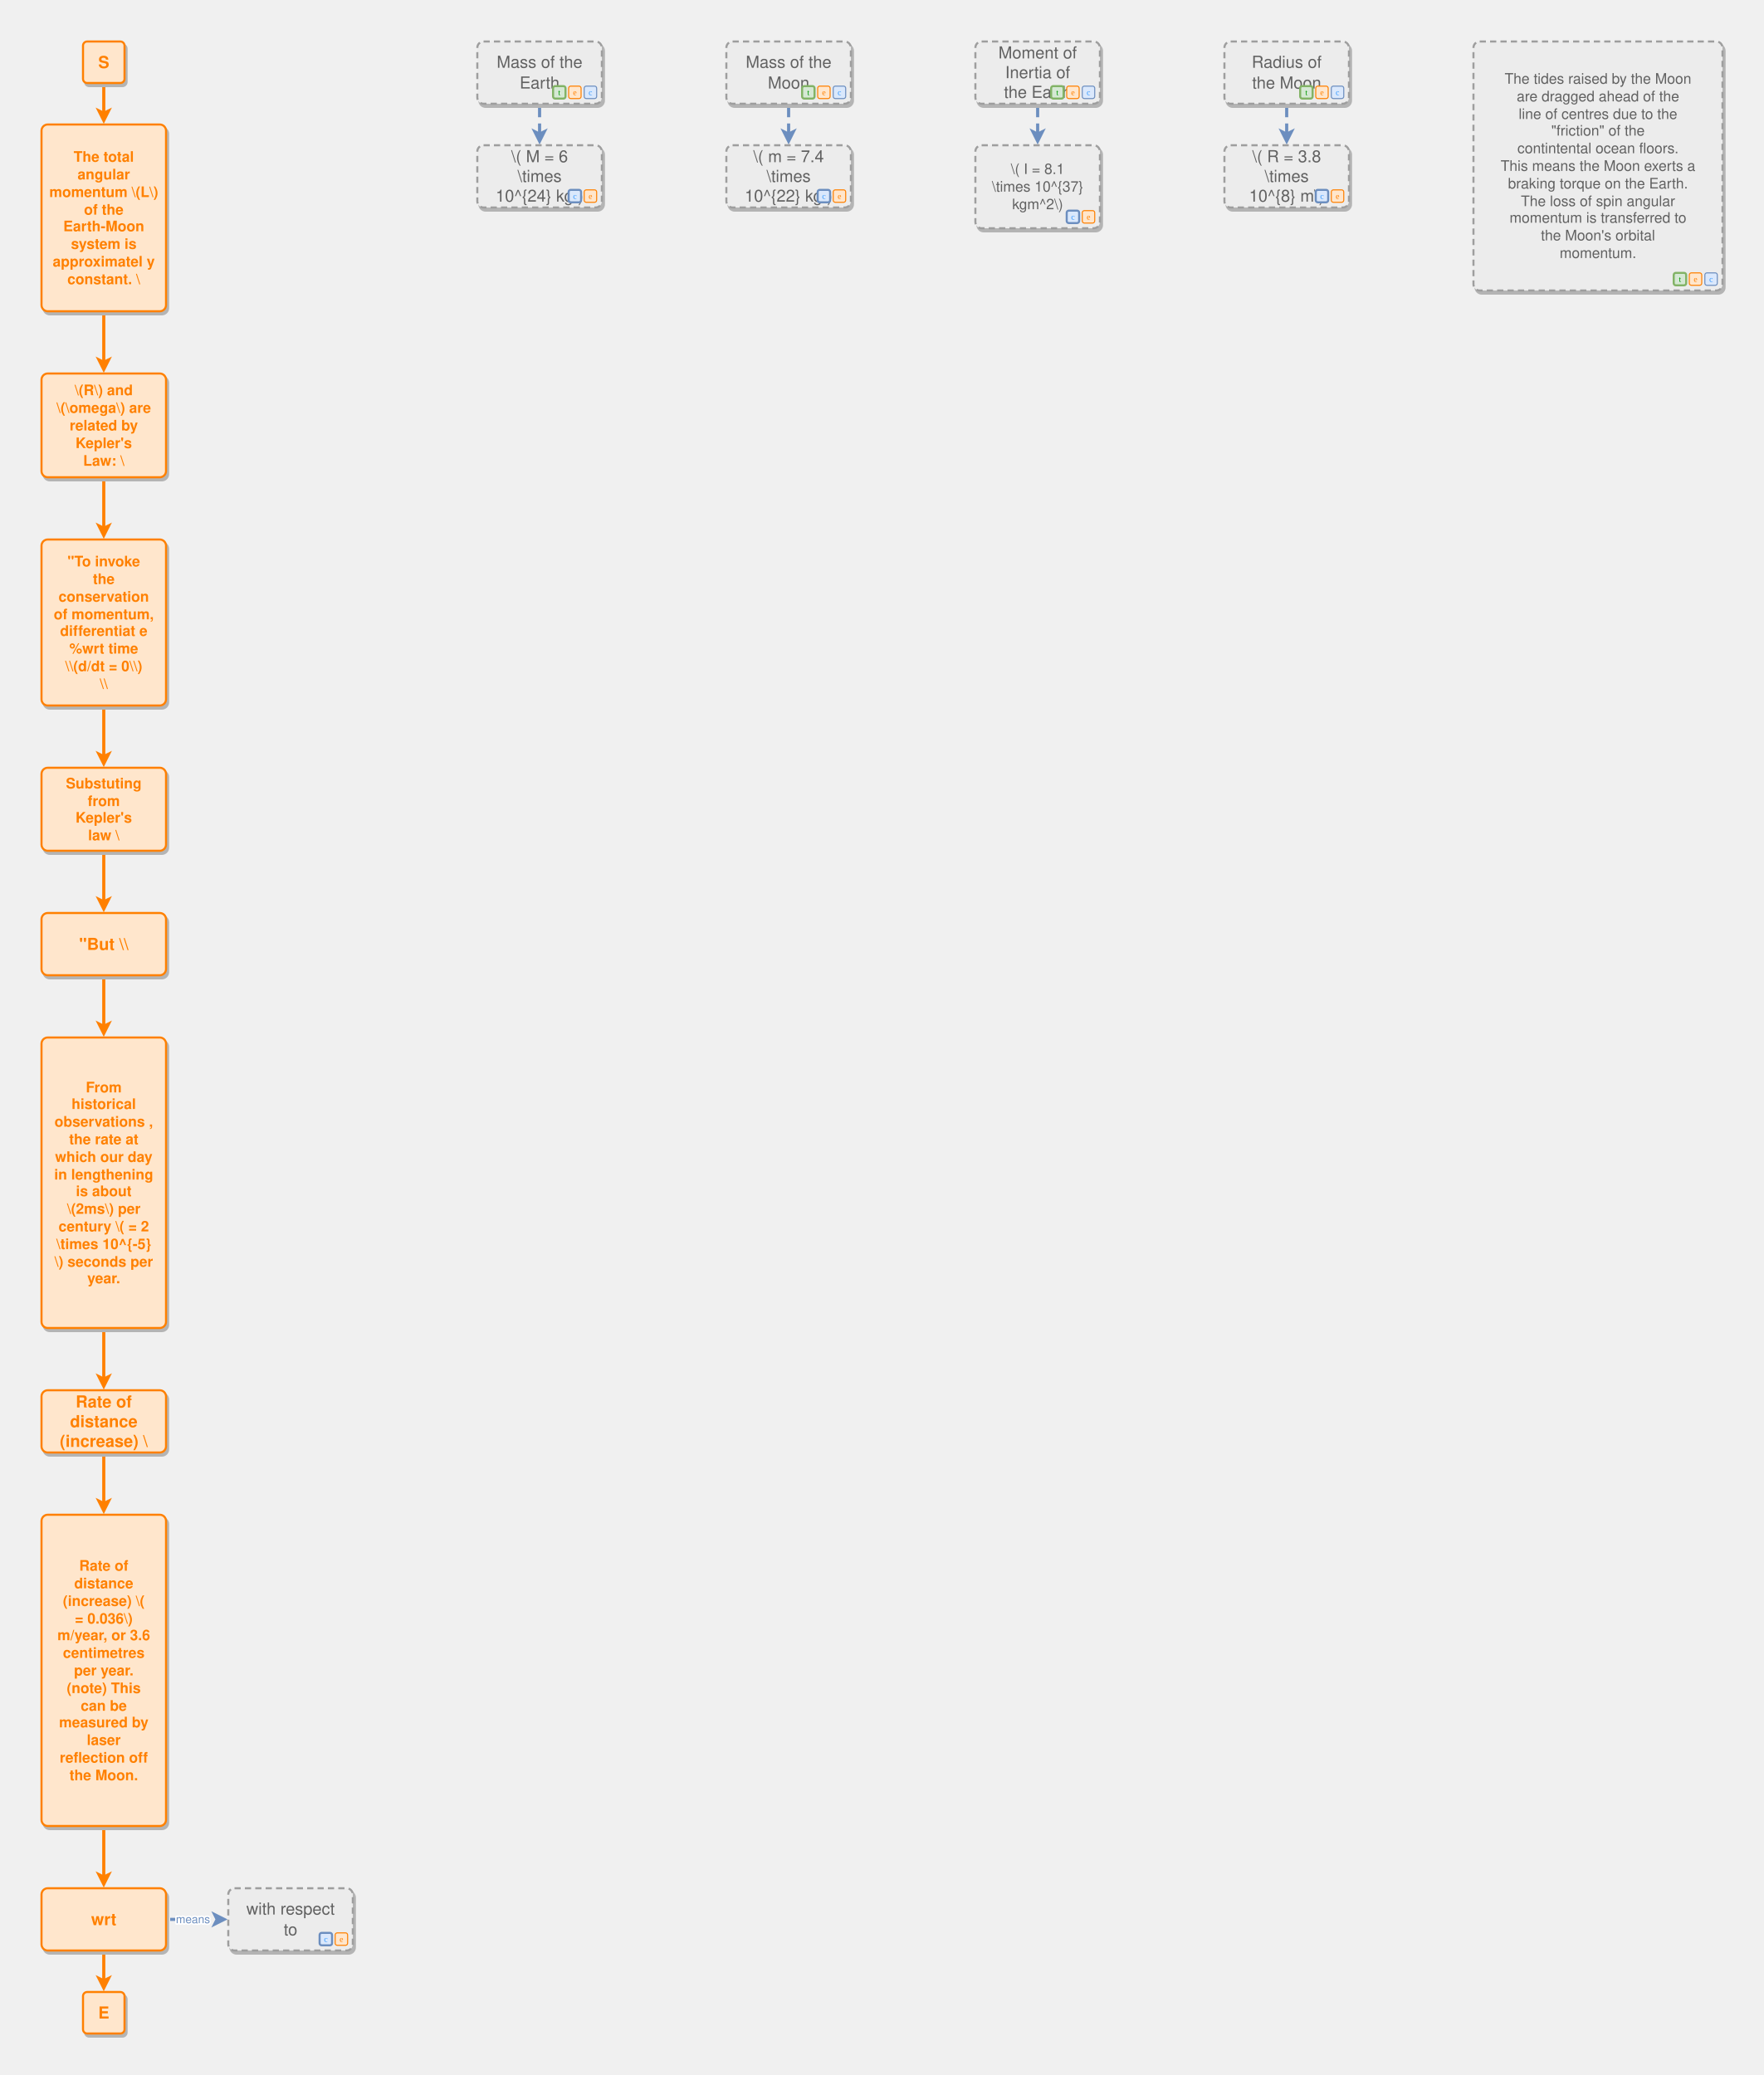
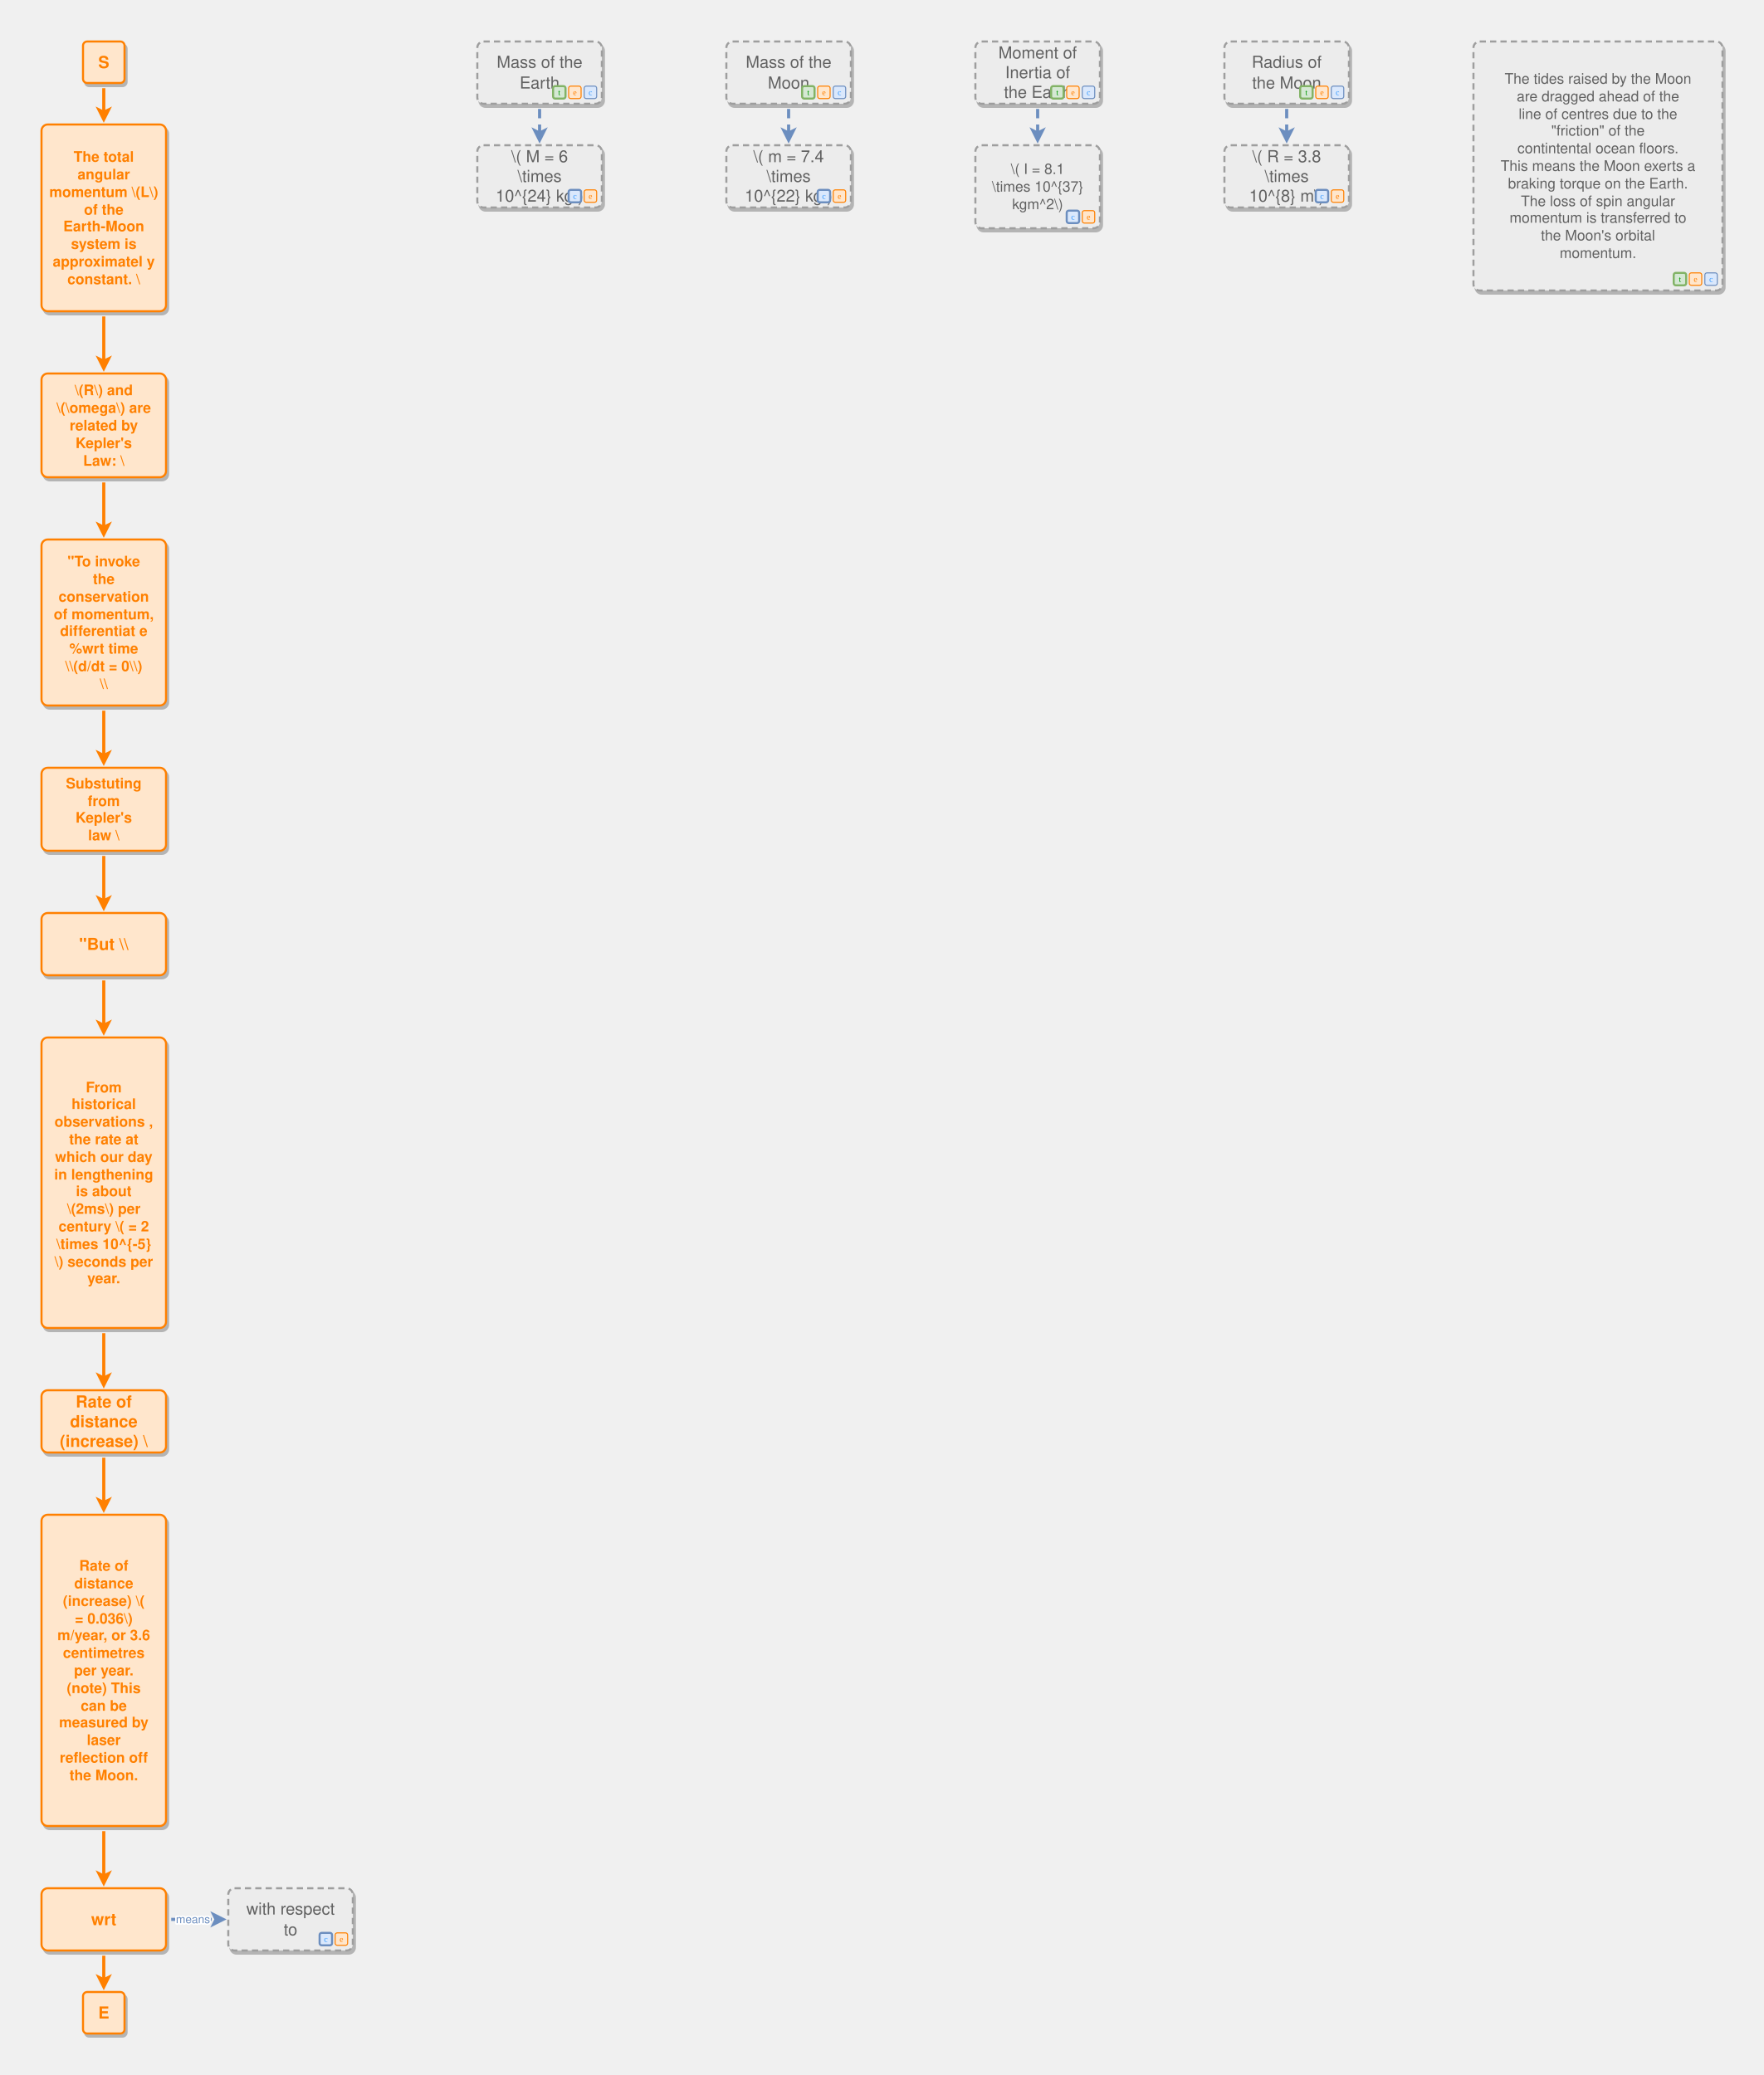
<svg xmlns="http://www.w3.org/2000/svg" width="1700" height="2000" viewBox="0 0 1700 2000">
  <defs>
  </defs>
  <g id="container-shells">
  </g>
  <g id="node-shadows">
    <rect x="40" y="880" width="120" height="60" rx="6" ry="6" fill="#000000" stroke="#000000" stroke-width="2" opacity="0.25" transform="translate(2,3)" />
    <rect x="1420" y="40" width="240" height="240" rx="6" ry="6" fill="#000000" stroke="#000000" stroke-width="2" opacity="0.25" transform="translate(2,3)" />
    <rect x="40" y="120" width="120" height="180" rx="6" ry="6" fill="#000000" stroke="#000000" stroke-width="2" opacity="0.25" transform="translate(2,3)" />
    <rect x="40" y="520" width="120" height="160" rx="6" ry="6" fill="#000000" stroke="#000000" stroke-width="2" opacity="0.25" transform="translate(2,3)" />
    <rect x="940" y="140" width="120" height="80" rx="6" ry="6" fill="#000000" stroke="#000000" stroke-width="2" opacity="0.25" transform="translate(2,3)" />
    <rect x="460" y="140" width="120" height="60" rx="6" ry="6" fill="#000000" stroke="#000000" stroke-width="2" opacity="0.25" transform="translate(2,3)" />
    <rect x="1180" y="140" width="120" height="60" rx="6" ry="6" fill="#000000" stroke="#000000" stroke-width="2" opacity="0.25" transform="translate(2,3)" />
    <rect x="700" y="140" width="120" height="60" rx="6" ry="6" fill="#000000" stroke="#000000" stroke-width="2" opacity="0.25" transform="translate(2,3)" />
    <rect x="40" y="360" width="120" height="100" rx="6" ry="6" fill="#000000" stroke="#000000" stroke-width="2" opacity="0.25" transform="translate(2,3)" />
    <rect x="220" y="1820" width="120" height="60" rx="6" ry="6" fill="#000000" stroke="#000000" stroke-width="2" opacity="0.25" transform="translate(2,3)" />
    <rect x="40" y="1820" width="120" height="60" rx="6" ry="6" fill="#000000" stroke="#000000" stroke-width="2" opacity="0.25" transform="translate(2,3)" />
    <rect x="40" y="1000" width="120" height="280" rx="6" ry="6" fill="#000000" stroke="#000000" stroke-width="2" opacity="0.25" transform="translate(2,3)" />
    <rect x="80" y="40" width="40" height="40" rx="4" ry="4" fill="#000000" stroke="#000000" stroke-width="2" opacity="0.25" transform="translate(2,3)" />
    <rect x="80" y="1920" width="40" height="40" rx="4" ry="4" fill="#000000" stroke="#000000" stroke-width="2" opacity="0.25" transform="translate(2,3)" />
    <rect x="460" y="40" width="120" height="60" rx="6" ry="6" fill="#000000" stroke="#000000" stroke-width="2" opacity="0.25" transform="translate(2,3)" />
    <rect x="700" y="40" width="120" height="60" rx="6" ry="6" fill="#000000" stroke="#000000" stroke-width="2" opacity="0.25" transform="translate(2,3)" />
    <rect x="940" y="40" width="120" height="60" rx="6" ry="6" fill="#000000" stroke="#000000" stroke-width="2" opacity="0.25" transform="translate(2,3)" />
    <rect x="1180" y="40" width="120" height="60" rx="6" ry="6" fill="#000000" stroke="#000000" stroke-width="2" opacity="0.25" transform="translate(2,3)" />
    <rect x="40" y="1460" width="120" height="300" rx="6" ry="6" fill="#000000" stroke="#000000" stroke-width="2" opacity="0.25" transform="translate(2,3)" />
    <rect x="40" y="1340" width="120" height="60" rx="6" ry="6" fill="#000000" stroke="#000000" stroke-width="2" opacity="0.25" transform="translate(2,3)" />
    <rect x="40" y="740" width="120" height="80" rx="6" ry="6" fill="#000000" stroke="#000000" stroke-width="2" opacity="0.25" transform="translate(2,3)" />
  </g>
  <g id="edges">
    <g class="edge" data-edge-idx="0" data-edge-base="leadsto" data-edge-from="1" data-edge-to="2">
-       <line x1="100.00" y1="944.00" x2="100.00" y2="989.25" stroke="#ff8000" stroke-width="3" />
-       <path d="M 100.00 996.00 L 95.50 987.00 L 100.00 989.25 L 104.50 987.00 Z" fill="#ff8000" stroke="#ff8000" stroke-width="3" stroke-miterlimit="10" />
+       <line x1="100.00" y1="945.00" x2="100.00" y2="988.25" stroke="#ff8000" stroke-width="3" />
+       <path d="M 100.00 995.00 L 95.50 986.00 L 100.00 988.25 L 104.50 986.00 Z" fill="#ff8000" stroke="#ff8000" stroke-width="3" stroke-miterlimit="10" />
      <text x="100" y="966" text-anchor="middle" dominant-baseline="middle" font-family="Helvetica,Inter,Segoe UI,Arial" font-size="11" paint-order="stroke" stroke="#ffffff" stroke-width="3" stroke-linejoin="round" fill="#ff8000">
      </text>
    </g>
    <g class="edge" data-edge-idx="1" data-edge-base="leadsto" data-edge-from="11" data-edge-to="17">
-       <line x1="100.00" y1="304.00" x2="100.00" y2="349.25" stroke="#ff8000" stroke-width="3" />
-       <path d="M 100.00 356.00 L 95.50 347.00 L 100.00 349.25 L 104.50 347.00 Z" fill="#ff8000" stroke="#ff8000" stroke-width="3" stroke-miterlimit="10" />
+       <line x1="100.00" y1="305.00" x2="100.00" y2="348.25" stroke="#ff8000" stroke-width="3" />
+       <path d="M 100.00 355.00 L 95.50 346.00 L 100.00 348.25 L 104.50 346.00 Z" fill="#ff8000" stroke="#ff8000" stroke-width="3" stroke-miterlimit="10" />
      <text x="100" y="326" text-anchor="middle" dominant-baseline="middle" font-family="Helvetica,Inter,Segoe UI,Arial" font-size="11" paint-order="stroke" stroke="#ffffff" stroke-width="3" stroke-linejoin="round" fill="#ff8000">
      </text>
    </g>
    <g class="edge" data-edge-idx="2" data-edge-base="leadsto" data-edge-from="12" data-edge-to="9">
-       <line x1="100.00" y1="684.00" x2="100.00" y2="729.25" stroke="#ff8000" stroke-width="3" />
-       <path d="M 100.00 736.00 L 95.50 727.00 L 100.00 729.25 L 104.50 727.00 Z" fill="#ff8000" stroke="#ff8000" stroke-width="3" stroke-miterlimit="10" />
+       <line x1="100.00" y1="685.00" x2="100.00" y2="728.25" stroke="#ff8000" stroke-width="3" />
+       <path d="M 100.00 735.00 L 95.50 726.00 L 100.00 728.25 L 104.50 726.00 Z" fill="#ff8000" stroke="#ff8000" stroke-width="3" stroke-miterlimit="10" />
      <text x="100" y="706" text-anchor="middle" dominant-baseline="middle" font-family="Helvetica,Inter,Segoe UI,Arial" font-size="11" paint-order="stroke" stroke="#ffffff" stroke-width="3" stroke-linejoin="round" fill="#ff8000">
      </text>
    </g>
    <g class="edge" data-edge-idx="3" data-edge-base="leadsto" data-edge-from="17" data-edge-to="12">
-       <line x1="100.00" y1="464.00" x2="100.00" y2="509.25" stroke="#ff8000" stroke-width="3" />
-       <path d="M 100.00 516.00 L 95.50 507.00 L 100.00 509.25 L 104.50 507.00 Z" fill="#ff8000" stroke="#ff8000" stroke-width="3" stroke-miterlimit="10" />
+       <line x1="100.00" y1="465.00" x2="100.00" y2="508.25" stroke="#ff8000" stroke-width="3" />
+       <path d="M 100.00 515.00 L 95.50 506.00 L 100.00 508.25 L 104.50 506.00 Z" fill="#ff8000" stroke="#ff8000" stroke-width="3" stroke-miterlimit="10" />
      <text x="100" y="486" text-anchor="middle" dominant-baseline="middle" font-family="Helvetica,Inter,Segoe UI,Arial" font-size="11" paint-order="stroke" stroke="#ffffff" stroke-width="3" stroke-linejoin="round" fill="#ff8000">
      </text>
    </g>
    <g class="edge" data-edge-idx="4" data-edge-base="expresses" data-edge-from="19" data-edge-to="18">
-       <line x1="164.00" y1="1850.00" x2="209.25" y2="1850.00" stroke="#6c8ebf" stroke-width="3" stroke-dasharray="9 6" />
-       <path d="M 216.00 1850.00 L 207.00 1854.50 L 209.25 1850.00 L 207.00 1845.50 Z" fill="#6c8ebf" stroke="#6c8ebf" stroke-width="3" stroke-miterlimit="10" />
+       <line x1="165.00" y1="1850.00" x2="208.25" y2="1850.00" stroke="#6c8ebf" stroke-width="3" stroke-dasharray="9 6" />
+       <path d="M 215.00 1850.00 L 206.00 1854.50 L 208.25 1850.00 L 206.00 1845.50 Z" fill="#6c8ebf" stroke="#6c8ebf" stroke-width="3" stroke-miterlimit="10" />
      <text x="186" y="1850" text-anchor="middle" dominant-baseline="middle" font-family="Helvetica,Inter,Segoe UI,Arial" font-size="11" paint-order="stroke" stroke="#ffffff" stroke-width="3" stroke-linejoin="round" fill="#6c8ebf">means</text>
    </g>
    <g class="edge" data-edge-idx="5" data-edge-base="leadsto" data-edge-from="19" data-edge-to="21">
-       <line x1="100.00" y1="1884.00" x2="100.00" y2="1909.25" stroke="#ff8000" stroke-width="3" />
-       <path d="M 100.00 1916.00 L 95.50 1907.00 L 100.00 1909.25 L 104.50 1907.00 Z" fill="#ff8000" stroke="#ff8000" stroke-width="3" stroke-miterlimit="10" />
+       <line x1="100.00" y1="1885.00" x2="100.00" y2="1908.25" stroke="#ff8000" stroke-width="3" />
+       <path d="M 100.00 1915.00 L 95.50 1906.00 L 100.00 1908.25 L 104.50 1906.00 Z" fill="#ff8000" stroke="#ff8000" stroke-width="3" stroke-miterlimit="10" />
    </g>
    <g class="edge" data-edge-idx="6" data-edge-base="leadsto" data-edge-from="2" data-edge-to="8">
-       <line x1="100.00" y1="1284.00" x2="100.00" y2="1329.25" stroke="#ff8000" stroke-width="3" />
-       <path d="M 100.00 1336.00 L 95.50 1327.00 L 100.00 1329.25 L 104.50 1327.00 Z" fill="#ff8000" stroke="#ff8000" stroke-width="3" stroke-miterlimit="10" />
+       <line x1="100.00" y1="1285.00" x2="100.00" y2="1328.25" stroke="#ff8000" stroke-width="3" />
+       <path d="M 100.00 1335.00 L 95.50 1326.00 L 100.00 1328.25 L 104.50 1326.00 Z" fill="#ff8000" stroke="#ff8000" stroke-width="3" stroke-miterlimit="10" />
      <text x="100" y="1306" text-anchor="middle" dominant-baseline="middle" font-family="Helvetica,Inter,Segoe UI,Arial" font-size="11" paint-order="stroke" stroke="#ffffff" stroke-width="3" stroke-linejoin="round" fill="#ff8000">
      </text>
    </g>
    <g class="edge" data-edge-idx="7" data-edge-base="leadsto" data-edge-from="20" data-edge-to="11">
-       <line x1="100.00" y1="84.00" x2="100.00" y2="109.25" stroke="#ff8000" stroke-width="3" />
-       <path d="M 100.00 116.00 L 95.50 107.00 L 100.00 109.25 L 104.50 107.00 Z" fill="#ff8000" stroke="#ff8000" stroke-width="3" stroke-miterlimit="10" />
+       <line x1="100.00" y1="85.00" x2="100.00" y2="108.25" stroke="#ff8000" stroke-width="3" />
+       <path d="M 100.00 115.00 L 95.50 106.00 L 100.00 108.25 L 104.50 106.00 Z" fill="#ff8000" stroke="#ff8000" stroke-width="3" stroke-miterlimit="10" />
    </g>
    <g class="edge" data-edge-idx="8" data-edge-base="expresses" data-edge-from="3" data-edge-to="14">
-       <line x1="520.00" y1="104.00" x2="520.00" y2="129.25" stroke="#6c8ebf" stroke-width="3" stroke-dasharray="9 6" />
-       <path d="M 520.00 136.00 L 515.50 127.00 L 520.00 129.25 L 524.50 127.00 Z" fill="#6c8ebf" stroke="#6c8ebf" stroke-width="3" stroke-miterlimit="10" />
+       <line x1="520.00" y1="105.00" x2="520.00" y2="128.25" stroke="#6c8ebf" stroke-width="3" stroke-dasharray="9 6" />
+       <path d="M 520.00 135.00 L 515.50 126.00 L 520.00 128.25 L 524.50 126.00 Z" fill="#6c8ebf" stroke="#6c8ebf" stroke-width="3" stroke-miterlimit="10" />
      <text x="520" y="116" text-anchor="middle" dominant-baseline="middle" font-family="Helvetica,Inter,Segoe UI,Arial" font-size="11" paint-order="stroke" stroke="#ffffff" stroke-width="3" stroke-linejoin="round" fill="#6c8ebf">
      </text>
    </g>
    <g class="edge" data-edge-idx="9" data-edge-base="expresses" data-edge-from="4" data-edge-to="16">
-       <line x1="760.00" y1="104.00" x2="760.00" y2="129.25" stroke="#6c8ebf" stroke-width="3" stroke-dasharray="9 6" />
-       <path d="M 760.00 136.00 L 755.50 127.00 L 760.00 129.25 L 764.50 127.00 Z" fill="#6c8ebf" stroke="#6c8ebf" stroke-width="3" stroke-miterlimit="10" />
+       <line x1="760.00" y1="105.00" x2="760.00" y2="128.25" stroke="#6c8ebf" stroke-width="3" stroke-dasharray="9 6" />
+       <path d="M 760.00 135.00 L 755.50 126.00 L 760.00 128.25 L 764.50 126.00 Z" fill="#6c8ebf" stroke="#6c8ebf" stroke-width="3" stroke-miterlimit="10" />
      <text x="760" y="116" text-anchor="middle" dominant-baseline="middle" font-family="Helvetica,Inter,Segoe UI,Arial" font-size="11" paint-order="stroke" stroke="#ffffff" stroke-width="3" stroke-linejoin="round" fill="#6c8ebf">
      </text>
    </g>
    <g class="edge" data-edge-idx="10" data-edge-base="expresses" data-edge-from="5" data-edge-to="13">
-       <line x1="1000.00" y1="104.00" x2="1000.00" y2="129.25" stroke="#6c8ebf" stroke-width="3" stroke-dasharray="9 6" />
-       <path d="M 1000.00 136.00 L 995.50 127.00 L 1000.00 129.25 L 1004.50 127.00 Z" fill="#6c8ebf" stroke="#6c8ebf" stroke-width="3" stroke-miterlimit="10" />
+       <line x1="1000.00" y1="105.00" x2="1000.00" y2="128.25" stroke="#6c8ebf" stroke-width="3" stroke-dasharray="9 6" />
+       <path d="M 1000.00 135.00 L 995.50 126.00 L 1000.00 128.25 L 1004.50 126.00 Z" fill="#6c8ebf" stroke="#6c8ebf" stroke-width="3" stroke-miterlimit="10" />
      <text x="1000" y="116" text-anchor="middle" dominant-baseline="middle" font-family="Helvetica,Inter,Segoe UI,Arial" font-size="11" paint-order="stroke" stroke="#ffffff" stroke-width="3" stroke-linejoin="round" fill="#6c8ebf">
      </text>
    </g>
    <g class="edge" data-edge-idx="11" data-edge-base="expresses" data-edge-from="6" data-edge-to="15">
-       <line x1="1240.00" y1="104.00" x2="1240.00" y2="129.25" stroke="#6c8ebf" stroke-width="3" stroke-dasharray="9 6" />
-       <path d="M 1240.00 136.00 L 1235.50 127.00 L 1240.00 129.25 L 1244.50 127.00 Z" fill="#6c8ebf" stroke="#6c8ebf" stroke-width="3" stroke-miterlimit="10" />
+       <line x1="1240.00" y1="105.00" x2="1240.00" y2="128.25" stroke="#6c8ebf" stroke-width="3" stroke-dasharray="9 6" />
+       <path d="M 1240.00 135.00 L 1235.50 126.00 L 1240.00 128.25 L 1244.50 126.00 Z" fill="#6c8ebf" stroke="#6c8ebf" stroke-width="3" stroke-miterlimit="10" />
      <text x="1240" y="116" text-anchor="middle" dominant-baseline="middle" font-family="Helvetica,Inter,Segoe UI,Arial" font-size="11" paint-order="stroke" stroke="#ffffff" stroke-width="3" stroke-linejoin="round" fill="#6c8ebf">
      </text>
    </g>
    <g class="edge" data-edge-idx="12" data-edge-base="leadsto" data-edge-from="7" data-edge-to="19">
-       <line x1="100.00" y1="1764.00" x2="100.00" y2="1809.25" stroke="#ff8000" stroke-width="3" />
-       <path d="M 100.00 1816.00 L 95.50 1807.00 L 100.00 1809.25 L 104.50 1807.00 Z" fill="#ff8000" stroke="#ff8000" stroke-width="3" stroke-miterlimit="10" />
+       <line x1="100.00" y1="1765.00" x2="100.00" y2="1808.25" stroke="#ff8000" stroke-width="3" />
+       <path d="M 100.00 1815.00 L 95.50 1806.00 L 100.00 1808.25 L 104.50 1806.00 Z" fill="#ff8000" stroke="#ff8000" stroke-width="3" stroke-miterlimit="10" />
      <text x="100" y="1786" text-anchor="middle" dominant-baseline="middle" font-family="Helvetica,Inter,Segoe UI,Arial" font-size="11" paint-order="stroke" stroke="#ffffff" stroke-width="3" stroke-linejoin="round" fill="#ff8000">
      </text>
    </g>
    <g class="edge" data-edge-idx="13" data-edge-base="leadsto" data-edge-from="8" data-edge-to="7">
-       <line x1="100.00" y1="1404.00" x2="100.00" y2="1449.25" stroke="#ff8000" stroke-width="3" />
-       <path d="M 100.00 1456.00 L 95.50 1447.00 L 100.00 1449.25 L 104.50 1447.00 Z" fill="#ff8000" stroke="#ff8000" stroke-width="3" stroke-miterlimit="10" />
+       <line x1="100.00" y1="1405.00" x2="100.00" y2="1448.25" stroke="#ff8000" stroke-width="3" />
+       <path d="M 100.00 1455.00 L 95.50 1446.00 L 100.00 1448.25 L 104.50 1446.00 Z" fill="#ff8000" stroke="#ff8000" stroke-width="3" stroke-miterlimit="10" />
      <text x="100" y="1426" text-anchor="middle" dominant-baseline="middle" font-family="Helvetica,Inter,Segoe UI,Arial" font-size="11" paint-order="stroke" stroke="#ffffff" stroke-width="3" stroke-linejoin="round" fill="#ff8000">
      </text>
    </g>
    <g class="edge" data-edge-idx="14" data-edge-base="leadsto" data-edge-from="9" data-edge-to="1">
-       <line x1="100.00" y1="824.00" x2="100.00" y2="869.25" stroke="#ff8000" stroke-width="3" />
-       <path d="M 100.00 876.00 L 95.50 867.00 L 100.00 869.25 L 104.50 867.00 Z" fill="#ff8000" stroke="#ff8000" stroke-width="3" stroke-miterlimit="10" />
+       <line x1="100.00" y1="825.00" x2="100.00" y2="868.25" stroke="#ff8000" stroke-width="3" />
+       <path d="M 100.00 875.00 L 95.50 866.00 L 100.00 868.25 L 104.50 866.00 Z" fill="#ff8000" stroke="#ff8000" stroke-width="3" stroke-miterlimit="10" />
      <text x="100" y="846" text-anchor="middle" dominant-baseline="middle" font-family="Helvetica,Inter,Segoe UI,Arial" font-size="11" paint-order="stroke" stroke="#ffffff" stroke-width="3" stroke-linejoin="round" fill="#ff8000">
      </text>
    </g>
  </g>
  <g id="nodes">
    <rect x="40" y="880" width="120" height="60" rx="6" ry="6" fill="#ffe6cc" stroke="#ff8000" stroke-width="2" />
    <text x="100" y="910" text-anchor="middle" dominant-baseline="middle" font-family="Helvetica,Inter,Segoe UI,Arial" font-size="16" font-weight="bold" fill="#ff8000">"But \\</text>
    <rect x="1420" y="40" width="240" height="240" rx="6" ry="6" fill="#ececec" stroke="#9e9e9e" stroke-width="2" stroke-dasharray="6 4" />
    <text x="1540" y="76" text-anchor="middle" dominant-baseline="middle" font-family="Helvetica,Inter,Segoe UI,Arial" font-size="14" font-weight="normal" fill="#616161">The tides raised by the Moon</text>
    <text x="1540" y="93" text-anchor="middle" dominant-baseline="middle" font-family="Helvetica,Inter,Segoe UI,Arial" font-size="14" font-weight="normal" fill="#616161">are dragged ahead of the</text>
    <text x="1540" y="110" text-anchor="middle" dominant-baseline="middle" font-family="Helvetica,Inter,Segoe UI,Arial" font-size="14" font-weight="normal" fill="#616161">line of centres due to the</text>
    <text x="1540" y="126" text-anchor="middle" dominant-baseline="middle" font-family="Helvetica,Inter,Segoe UI,Arial" font-size="14" font-weight="normal" fill="#616161">"friction" of the</text>
    <text x="1540" y="143" text-anchor="middle" dominant-baseline="middle" font-family="Helvetica,Inter,Segoe UI,Arial" font-size="14" font-weight="normal" fill="#616161">contintental ocean floors.</text>
    <text x="1540" y="160" text-anchor="middle" dominant-baseline="middle" font-family="Helvetica,Inter,Segoe UI,Arial" font-size="14" font-weight="normal" fill="#616161">This means the Moon exerts a</text>
    <text x="1540" y="177" text-anchor="middle" dominant-baseline="middle" font-family="Helvetica,Inter,Segoe UI,Arial" font-size="14" font-weight="normal" fill="#616161">braking torque on the Earth.</text>
    <text x="1540" y="194" text-anchor="middle" dominant-baseline="middle" font-family="Helvetica,Inter,Segoe UI,Arial" font-size="14" font-weight="normal" fill="#616161">The loss of spin angular</text>
    <text x="1540" y="210" text-anchor="middle" dominant-baseline="middle" font-family="Helvetica,Inter,Segoe UI,Arial" font-size="14" font-weight="normal" fill="#616161">momentum is transferred to</text>
    <text x="1540" y="227" text-anchor="middle" dominant-baseline="middle" font-family="Helvetica,Inter,Segoe UI,Arial" font-size="14" font-weight="normal" fill="#616161">the Moon's orbital</text>
    <text x="1540" y="244" text-anchor="middle" dominant-baseline="middle" font-family="Helvetica,Inter,Segoe UI,Arial" font-size="14" font-weight="normal" fill="#616161">momentum.</text>
    <rect x="1613" y="263" width="12" height="12" rx="2" ry="2" fill="#d5e8d4" stroke="#82b366" stroke-width="2" />
    <text x="1619.0" y="269.0" text-anchor="middle" dominant-baseline="central" font-size="8" fill="#009900">t</text>
    <rect x="1628" y="263" width="12" height="12" rx="2" ry="2" fill="#ffe6cc" stroke="#ff8000" stroke-width="1" />
    <text x="1634.0" y="269.0" text-anchor="middle" dominant-baseline="central" font-size="8" fill="#ff8000">e</text>
    <rect x="1643" y="263" width="12" height="12" rx="2" ry="2" fill="#dae8fc" stroke="#6c8ebf" stroke-width="1" />
    <text x="1649.0" y="269.0" text-anchor="middle" dominant-baseline="central" font-size="8" fill="#3399ff">c</text>
    <rect x="40" y="120" width="120" height="180" rx="6" ry="6" fill="#ffe6cc" stroke="#ff8000" stroke-width="2" />
    <text x="100" y="151" text-anchor="middle" dominant-baseline="middle" font-family="Helvetica,Inter,Segoe UI,Arial" font-size="14" font-weight="bold" fill="#ff8000">The total</text>
    <text x="100" y="168" text-anchor="middle" dominant-baseline="middle" font-family="Helvetica,Inter,Segoe UI,Arial" font-size="14" font-weight="bold" fill="#ff8000">angular</text>
    <text x="100" y="185" text-anchor="middle" dominant-baseline="middle" font-family="Helvetica,Inter,Segoe UI,Arial" font-size="14" font-weight="bold" fill="#ff8000">momentum \(L\)</text>
    <text x="100" y="202" text-anchor="middle" dominant-baseline="middle" font-family="Helvetica,Inter,Segoe UI,Arial" font-size="14" font-weight="bold" fill="#ff8000">of the</text>
    <text x="100" y="218" text-anchor="middle" dominant-baseline="middle" font-family="Helvetica,Inter,Segoe UI,Arial" font-size="14" font-weight="bold" fill="#ff8000">Earth-Moon</text>
    <text x="100" y="235" text-anchor="middle" dominant-baseline="middle" font-family="Helvetica,Inter,Segoe UI,Arial" font-size="14" font-weight="bold" fill="#ff8000">system is</text>
    <text x="100" y="252" text-anchor="middle" dominant-baseline="middle" font-family="Helvetica,Inter,Segoe UI,Arial" font-size="14" font-weight="bold" fill="#ff8000">approximatel y</text>
    <text x="100" y="269" text-anchor="middle" dominant-baseline="middle" font-family="Helvetica,Inter,Segoe UI,Arial" font-size="14" font-weight="bold" fill="#ff8000">constant. \</text>
    <rect x="40" y="520" width="120" height="160" rx="6" ry="6" fill="#ffe6cc" stroke="#ff8000" stroke-width="2" />
    <text x="100" y="541" text-anchor="middle" dominant-baseline="middle" font-family="Helvetica,Inter,Segoe UI,Arial" font-size="14" font-weight="bold" fill="#ff8000">"To invoke</text>
    <text x="100" y="558" text-anchor="middle" dominant-baseline="middle" font-family="Helvetica,Inter,Segoe UI,Arial" font-size="14" font-weight="bold" fill="#ff8000">the</text>
    <text x="100" y="575" text-anchor="middle" dominant-baseline="middle" font-family="Helvetica,Inter,Segoe UI,Arial" font-size="14" font-weight="bold" fill="#ff8000">conservation</text>
    <text x="100" y="592" text-anchor="middle" dominant-baseline="middle" font-family="Helvetica,Inter,Segoe UI,Arial" font-size="14" font-weight="bold" fill="#ff8000">of momentum,</text>
    <text x="100" y="608" text-anchor="middle" dominant-baseline="middle" font-family="Helvetica,Inter,Segoe UI,Arial" font-size="14" font-weight="bold" fill="#ff8000">differentiat e</text>
    <text x="100" y="625" text-anchor="middle" dominant-baseline="middle" font-family="Helvetica,Inter,Segoe UI,Arial" font-size="14" font-weight="bold" fill="#ff8000">%wrt time</text>
    <text x="100" y="642" text-anchor="middle" dominant-baseline="middle" font-family="Helvetica,Inter,Segoe UI,Arial" font-size="14" font-weight="bold" fill="#ff8000">\\(d/dt = 0\\)</text>
    <text x="100" y="659" text-anchor="middle" dominant-baseline="middle" font-family="Helvetica,Inter,Segoe UI,Arial" font-size="14" font-weight="bold" fill="#ff8000">\\</text>
    <rect x="940" y="140" width="120" height="80" rx="6" ry="6" fill="#ececec" stroke="#9e9e9e" stroke-width="2" stroke-dasharray="6 4" />
    <text x="1000" y="163" text-anchor="middle" dominant-baseline="middle" font-family="Helvetica,Inter,Segoe UI,Arial" font-size="14" font-weight="normal" fill="#616161">\( I = 8.1</text>
    <text x="1000" y="180" text-anchor="middle" dominant-baseline="middle" font-family="Helvetica,Inter,Segoe UI,Arial" font-size="14" font-weight="normal" fill="#616161">\times 10^{37}</text>
    <text x="1000" y="197" text-anchor="middle" dominant-baseline="middle" font-family="Helvetica,Inter,Segoe UI,Arial" font-size="14" font-weight="normal" fill="#616161">kgm^2\)</text>
    <rect x="1028" y="203" width="12" height="12" rx="2" ry="2" fill="#dae8fc" stroke="#6c8ebf" stroke-width="2" />
    <text x="1034.0" y="209.0" text-anchor="middle" dominant-baseline="central" font-size="8" fill="#3399ff">c</text>
    <rect x="1043" y="203" width="12" height="12" rx="2" ry="2" fill="#ffe6cc" stroke="#ff8000" stroke-width="1" />
    <text x="1049.0" y="209.0" text-anchor="middle" dominant-baseline="central" font-size="8" fill="#ff8000">e</text>
    <rect x="460" y="140" width="120" height="60" rx="6" ry="6" fill="#ececec" stroke="#9e9e9e" stroke-width="2" stroke-dasharray="6 4" />
    <text x="520" y="151" text-anchor="middle" dominant-baseline="middle" font-family="Helvetica,Inter,Segoe UI,Arial" font-size="16" font-weight="normal" fill="#616161">\( M = 6</text>
    <text x="520" y="170" text-anchor="middle" dominant-baseline="middle" font-family="Helvetica,Inter,Segoe UI,Arial" font-size="16" font-weight="normal" fill="#616161">\times</text>
    <text x="520" y="189" text-anchor="middle" dominant-baseline="middle" font-family="Helvetica,Inter,Segoe UI,Arial" font-size="16" font-weight="normal" fill="#616161">10^{24} kg\)</text>
    <rect x="548" y="183" width="12" height="12" rx="2" ry="2" fill="#dae8fc" stroke="#6c8ebf" stroke-width="2" />
    <text x="554.0" y="189.0" text-anchor="middle" dominant-baseline="central" font-size="8" fill="#3399ff">c</text>
    <rect x="563" y="183" width="12" height="12" rx="2" ry="2" fill="#ffe6cc" stroke="#ff8000" stroke-width="1" />
    <text x="569.0" y="189.0" text-anchor="middle" dominant-baseline="central" font-size="8" fill="#ff8000">e</text>
    <rect x="1180" y="140" width="120" height="60" rx="6" ry="6" fill="#ececec" stroke="#9e9e9e" stroke-width="2" stroke-dasharray="6 4" />
    <text x="1240" y="151" text-anchor="middle" dominant-baseline="middle" font-family="Helvetica,Inter,Segoe UI,Arial" font-size="16" font-weight="normal" fill="#616161">\( R = 3.8</text>
    <text x="1240" y="170" text-anchor="middle" dominant-baseline="middle" font-family="Helvetica,Inter,Segoe UI,Arial" font-size="16" font-weight="normal" fill="#616161">\times</text>
    <text x="1240" y="189" text-anchor="middle" dominant-baseline="middle" font-family="Helvetica,Inter,Segoe UI,Arial" font-size="16" font-weight="normal" fill="#616161">10^{8} m\)</text>
    <rect x="1268" y="183" width="12" height="12" rx="2" ry="2" fill="#dae8fc" stroke="#6c8ebf" stroke-width="2" />
    <text x="1274.0" y="189.0" text-anchor="middle" dominant-baseline="central" font-size="8" fill="#3399ff">c</text>
    <rect x="1283" y="183" width="12" height="12" rx="2" ry="2" fill="#ffe6cc" stroke="#ff8000" stroke-width="1" />
    <text x="1289.0" y="189.0" text-anchor="middle" dominant-baseline="central" font-size="8" fill="#ff8000">e</text>
    <rect x="700" y="140" width="120" height="60" rx="6" ry="6" fill="#ececec" stroke="#9e9e9e" stroke-width="2" stroke-dasharray="6 4" />
    <text x="760" y="151" text-anchor="middle" dominant-baseline="middle" font-family="Helvetica,Inter,Segoe UI,Arial" font-size="16" font-weight="normal" fill="#616161">\( m = 7.4</text>
    <text x="760" y="170" text-anchor="middle" dominant-baseline="middle" font-family="Helvetica,Inter,Segoe UI,Arial" font-size="16" font-weight="normal" fill="#616161">\times</text>
    <text x="760" y="189" text-anchor="middle" dominant-baseline="middle" font-family="Helvetica,Inter,Segoe UI,Arial" font-size="16" font-weight="normal" fill="#616161">10^{22} kg\)</text>
    <rect x="788" y="183" width="12" height="12" rx="2" ry="2" fill="#dae8fc" stroke="#6c8ebf" stroke-width="2" />
    <text x="794.0" y="189.0" text-anchor="middle" dominant-baseline="central" font-size="8" fill="#3399ff">c</text>
    <rect x="803" y="183" width="12" height="12" rx="2" ry="2" fill="#ffe6cc" stroke="#ff8000" stroke-width="1" />
    <text x="809.0" y="189.0" text-anchor="middle" dominant-baseline="central" font-size="8" fill="#ff8000">e</text>
    <rect x="40" y="360" width="120" height="100" rx="6" ry="6" fill="#ffe6cc" stroke="#ff8000" stroke-width="2" />
    <text x="100" y="376" text-anchor="middle" dominant-baseline="middle" font-family="Helvetica,Inter,Segoe UI,Arial" font-size="14" font-weight="bold" fill="#ff8000">\(R\) and</text>
    <text x="100" y="393" text-anchor="middle" dominant-baseline="middle" font-family="Helvetica,Inter,Segoe UI,Arial" font-size="14" font-weight="bold" fill="#ff8000">\(\omega\) are</text>
    <text x="100" y="410" text-anchor="middle" dominant-baseline="middle" font-family="Helvetica,Inter,Segoe UI,Arial" font-size="14" font-weight="bold" fill="#ff8000">related by</text>
    <text x="100" y="427" text-anchor="middle" dominant-baseline="middle" font-family="Helvetica,Inter,Segoe UI,Arial" font-size="14" font-weight="bold" fill="#ff8000">Kepler's</text>
    <text x="100" y="444" text-anchor="middle" dominant-baseline="middle" font-family="Helvetica,Inter,Segoe UI,Arial" font-size="14" font-weight="bold" fill="#ff8000">Law: \</text>
    <rect x="220" y="1820" width="120" height="60" rx="6" ry="6" fill="#ececec" stroke="#9e9e9e" stroke-width="2" stroke-dasharray="6 4" />
    <text x="280" y="1840" text-anchor="middle" dominant-baseline="middle" font-family="Helvetica,Inter,Segoe UI,Arial" font-size="16" font-weight="normal" fill="#616161">with respect</text>
    <text x="280" y="1860" text-anchor="middle" dominant-baseline="middle" font-family="Helvetica,Inter,Segoe UI,Arial" font-size="16" font-weight="normal" fill="#616161">to</text>
    <rect x="308" y="1863" width="12" height="12" rx="2" ry="2" fill="#dae8fc" stroke="#6c8ebf" stroke-width="2" />
    <text x="314.0" y="1869.0" text-anchor="middle" dominant-baseline="central" font-size="8" fill="#3399ff">c</text>
    <rect x="323" y="1863" width="12" height="12" rx="2" ry="2" fill="#ffe6cc" stroke="#ff8000" stroke-width="1" />
    <text x="329.0" y="1869.0" text-anchor="middle" dominant-baseline="central" font-size="8" fill="#ff8000">e</text>
    <rect x="40" y="1820" width="120" height="60" rx="6" ry="6" fill="#ffe6cc" stroke="#ff8000" stroke-width="2" />
    <text x="100" y="1850" text-anchor="middle" dominant-baseline="middle" font-family="Helvetica,Inter,Segoe UI,Arial" font-size="16" font-weight="bold" fill="#ff8000">wrt</text>
    <rect x="40" y="1000" width="120" height="280" rx="6" ry="6" fill="#ffe6cc" stroke="#ff8000" stroke-width="2" />
    <text x="100" y="1048" text-anchor="middle" dominant-baseline="middle" font-family="Helvetica,Inter,Segoe UI,Arial" font-size="14" font-weight="bold" fill="#ff8000">From</text>
    <text x="100" y="1064" text-anchor="middle" dominant-baseline="middle" font-family="Helvetica,Inter,Segoe UI,Arial" font-size="14" font-weight="bold" fill="#ff8000">historical</text>
    <text x="100" y="1081" text-anchor="middle" dominant-baseline="middle" font-family="Helvetica,Inter,Segoe UI,Arial" font-size="14" font-weight="bold" fill="#ff8000">observations ,</text>
    <text x="100" y="1098" text-anchor="middle" dominant-baseline="middle" font-family="Helvetica,Inter,Segoe UI,Arial" font-size="14" font-weight="bold" fill="#ff8000">the rate at</text>
    <text x="100" y="1115" text-anchor="middle" dominant-baseline="middle" font-family="Helvetica,Inter,Segoe UI,Arial" font-size="14" font-weight="bold" fill="#ff8000">which our day</text>
    <text x="100" y="1132" text-anchor="middle" dominant-baseline="middle" font-family="Helvetica,Inter,Segoe UI,Arial" font-size="14" font-weight="bold" fill="#ff8000">in lengthening</text>
    <text x="100" y="1148" text-anchor="middle" dominant-baseline="middle" font-family="Helvetica,Inter,Segoe UI,Arial" font-size="14" font-weight="bold" fill="#ff8000">is about</text>
    <text x="100" y="1165" text-anchor="middle" dominant-baseline="middle" font-family="Helvetica,Inter,Segoe UI,Arial" font-size="14" font-weight="bold" fill="#ff8000">\(2ms\) per</text>
    <text x="100" y="1182" text-anchor="middle" dominant-baseline="middle" font-family="Helvetica,Inter,Segoe UI,Arial" font-size="14" font-weight="bold" fill="#ff8000">century \( = 2</text>
    <text x="100" y="1199" text-anchor="middle" dominant-baseline="middle" font-family="Helvetica,Inter,Segoe UI,Arial" font-size="14" font-weight="bold" fill="#ff8000">\times 10^{-5}</text>
    <text x="100" y="1216" text-anchor="middle" dominant-baseline="middle" font-family="Helvetica,Inter,Segoe UI,Arial" font-size="14" font-weight="bold" fill="#ff8000">\) seconds per</text>
    <text x="100" y="1232" text-anchor="middle" dominant-baseline="middle" font-family="Helvetica,Inter,Segoe UI,Arial" font-size="14" font-weight="bold" fill="#ff8000">year.</text>
    <rect x="80" y="40" width="40" height="40" rx="4" ry="4" fill="#ffe6cc" stroke="#ff8000" stroke-width="2" />
    <text x="100" y="60" text-anchor="middle" dominant-baseline="middle" font-family="Helvetica,Inter,Segoe UI,Arial" font-size="16" font-weight="bold" fill="#ff8000">S</text>
    <rect x="80" y="1920" width="40" height="40" rx="4" ry="4" fill="#ffe6cc" stroke="#ff8000" stroke-width="2" />
    <text x="100" y="1940" text-anchor="middle" dominant-baseline="middle" font-family="Helvetica,Inter,Segoe UI,Arial" font-size="16" font-weight="bold" fill="#ff8000">E</text>
    <rect x="460" y="40" width="120" height="60" rx="6" ry="6" fill="#ececec" stroke="#9e9e9e" stroke-width="2" stroke-dasharray="6 4" />
    <text x="520" y="60" text-anchor="middle" dominant-baseline="middle" font-family="Helvetica,Inter,Segoe UI,Arial" font-size="16" font-weight="normal" fill="#616161">Mass of the</text>
    <text x="520" y="80" text-anchor="middle" dominant-baseline="middle" font-family="Helvetica,Inter,Segoe UI,Arial" font-size="16" font-weight="normal" fill="#616161">Earth</text>
    <rect x="533" y="83" width="12" height="12" rx="2" ry="2" fill="#d5e8d4" stroke="#82b366" stroke-width="2" />
    <text x="539.0" y="89.0" text-anchor="middle" dominant-baseline="central" font-size="8" fill="#009900">t</text>
    <rect x="548" y="83" width="12" height="12" rx="2" ry="2" fill="#ffe6cc" stroke="#ff8000" stroke-width="1" />
    <text x="554.0" y="89.0" text-anchor="middle" dominant-baseline="central" font-size="8" fill="#ff8000">e</text>
    <rect x="563" y="83" width="12" height="12" rx="2" ry="2" fill="#dae8fc" stroke="#6c8ebf" stroke-width="1" />
    <text x="569.0" y="89.0" text-anchor="middle" dominant-baseline="central" font-size="8" fill="#3399ff">c</text>
    <rect x="700" y="40" width="120" height="60" rx="6" ry="6" fill="#ececec" stroke="#9e9e9e" stroke-width="2" stroke-dasharray="6 4" />
    <text x="760" y="60" text-anchor="middle" dominant-baseline="middle" font-family="Helvetica,Inter,Segoe UI,Arial" font-size="16" font-weight="normal" fill="#616161">Mass of the</text>
    <text x="760" y="80" text-anchor="middle" dominant-baseline="middle" font-family="Helvetica,Inter,Segoe UI,Arial" font-size="16" font-weight="normal" fill="#616161">Moon</text>
    <rect x="773" y="83" width="12" height="12" rx="2" ry="2" fill="#d5e8d4" stroke="#82b366" stroke-width="2" />
    <text x="779.0" y="89.0" text-anchor="middle" dominant-baseline="central" font-size="8" fill="#009900">t</text>
    <rect x="788" y="83" width="12" height="12" rx="2" ry="2" fill="#ffe6cc" stroke="#ff8000" stroke-width="1" />
    <text x="794.0" y="89.0" text-anchor="middle" dominant-baseline="central" font-size="8" fill="#ff8000">e</text>
    <rect x="803" y="83" width="12" height="12" rx="2" ry="2" fill="#dae8fc" stroke="#6c8ebf" stroke-width="1" />
    <text x="809.0" y="89.0" text-anchor="middle" dominant-baseline="central" font-size="8" fill="#3399ff">c</text>
    <rect x="940" y="40" width="120" height="60" rx="6" ry="6" fill="#ececec" stroke="#9e9e9e" stroke-width="2" stroke-dasharray="6 4" />
    <text x="1000" y="51" text-anchor="middle" dominant-baseline="middle" font-family="Helvetica,Inter,Segoe UI,Arial" font-size="16" font-weight="normal" fill="#616161">Moment of</text>
    <text x="1000" y="70" text-anchor="middle" dominant-baseline="middle" font-family="Helvetica,Inter,Segoe UI,Arial" font-size="16" font-weight="normal" fill="#616161">Inertia of</text>
    <text x="1000" y="89" text-anchor="middle" dominant-baseline="middle" font-family="Helvetica,Inter,Segoe UI,Arial" font-size="16" font-weight="normal" fill="#616161">the Earth</text>
    <rect x="1013" y="83" width="12" height="12" rx="2" ry="2" fill="#d5e8d4" stroke="#82b366" stroke-width="2" />
    <text x="1019.0" y="89.0" text-anchor="middle" dominant-baseline="central" font-size="8" fill="#009900">t</text>
    <rect x="1028" y="83" width="12" height="12" rx="2" ry="2" fill="#ffe6cc" stroke="#ff8000" stroke-width="1" />
    <text x="1034.0" y="89.0" text-anchor="middle" dominant-baseline="central" font-size="8" fill="#ff8000">e</text>
    <rect x="1043" y="83" width="12" height="12" rx="2" ry="2" fill="#dae8fc" stroke="#6c8ebf" stroke-width="1" />
    <text x="1049.0" y="89.0" text-anchor="middle" dominant-baseline="central" font-size="8" fill="#3399ff">c</text>
    <rect x="1180" y="40" width="120" height="60" rx="6" ry="6" fill="#ececec" stroke="#9e9e9e" stroke-width="2" stroke-dasharray="6 4" />
    <text x="1240" y="60" text-anchor="middle" dominant-baseline="middle" font-family="Helvetica,Inter,Segoe UI,Arial" font-size="16" font-weight="normal" fill="#616161">Radius of</text>
    <text x="1240" y="80" text-anchor="middle" dominant-baseline="middle" font-family="Helvetica,Inter,Segoe UI,Arial" font-size="16" font-weight="normal" fill="#616161">the Moon</text>
    <rect x="1253" y="83" width="12" height="12" rx="2" ry="2" fill="#d5e8d4" stroke="#82b366" stroke-width="2" />
    <text x="1259.0" y="89.0" text-anchor="middle" dominant-baseline="central" font-size="8" fill="#009900">t</text>
    <rect x="1268" y="83" width="12" height="12" rx="2" ry="2" fill="#ffe6cc" stroke="#ff8000" stroke-width="1" />
    <text x="1274.0" y="89.0" text-anchor="middle" dominant-baseline="central" font-size="8" fill="#ff8000">e</text>
    <rect x="1283" y="83" width="12" height="12" rx="2" ry="2" fill="#dae8fc" stroke="#6c8ebf" stroke-width="1" />
    <text x="1289.0" y="89.0" text-anchor="middle" dominant-baseline="central" font-size="8" fill="#3399ff">c</text>
    <rect x="40" y="1460" width="120" height="300" rx="6" ry="6" fill="#ffe6cc" stroke="#ff8000" stroke-width="2" />
    <text x="100" y="1509" text-anchor="middle" dominant-baseline="middle" font-family="Helvetica,Inter,Segoe UI,Arial" font-size="14" font-weight="bold" fill="#ff8000">Rate of</text>
    <text x="100" y="1526" text-anchor="middle" dominant-baseline="middle" font-family="Helvetica,Inter,Segoe UI,Arial" font-size="14" font-weight="bold" fill="#ff8000">distance</text>
    <text x="100" y="1543" text-anchor="middle" dominant-baseline="middle" font-family="Helvetica,Inter,Segoe UI,Arial" font-size="14" font-weight="bold" fill="#ff8000">(increase) \(</text>
    <text x="100" y="1560" text-anchor="middle" dominant-baseline="middle" font-family="Helvetica,Inter,Segoe UI,Arial" font-size="14" font-weight="bold" fill="#ff8000">= 0.036\)</text>
    <text x="100" y="1576" text-anchor="middle" dominant-baseline="middle" font-family="Helvetica,Inter,Segoe UI,Arial" font-size="14" font-weight="bold" fill="#ff8000">m/year, or 3.6</text>
    <text x="100" y="1593" text-anchor="middle" dominant-baseline="middle" font-family="Helvetica,Inter,Segoe UI,Arial" font-size="14" font-weight="bold" fill="#ff8000">centimetres</text>
    <text x="100" y="1610" text-anchor="middle" dominant-baseline="middle" font-family="Helvetica,Inter,Segoe UI,Arial" font-size="14" font-weight="bold" fill="#ff8000">per year.</text>
    <text x="100" y="1627" text-anchor="middle" dominant-baseline="middle" font-family="Helvetica,Inter,Segoe UI,Arial" font-size="14" font-weight="bold" fill="#ff8000">(note) This</text>
    <text x="100" y="1644" text-anchor="middle" dominant-baseline="middle" font-family="Helvetica,Inter,Segoe UI,Arial" font-size="14" font-weight="bold" fill="#ff8000">can be</text>
    <text x="100" y="1660" text-anchor="middle" dominant-baseline="middle" font-family="Helvetica,Inter,Segoe UI,Arial" font-size="14" font-weight="bold" fill="#ff8000">measured by</text>
    <text x="100" y="1677" text-anchor="middle" dominant-baseline="middle" font-family="Helvetica,Inter,Segoe UI,Arial" font-size="14" font-weight="bold" fill="#ff8000">laser</text>
    <text x="100" y="1694" text-anchor="middle" dominant-baseline="middle" font-family="Helvetica,Inter,Segoe UI,Arial" font-size="14" font-weight="bold" fill="#ff8000">reflection off</text>
    <text x="100" y="1711" text-anchor="middle" dominant-baseline="middle" font-family="Helvetica,Inter,Segoe UI,Arial" font-size="14" font-weight="bold" fill="#ff8000">the Moon.</text>
    <g>
      <rect x="40" y="1340" width="120" height="60" rx="6" ry="6" fill="#ffe6cc" stroke="#ff8000" stroke-width="2" />
      <text x="100" y="1351" text-anchor="middle" dominant-baseline="middle" font-family="Helvetica,Inter,Segoe UI,Arial" font-size="16" font-weight="bold" fill="#ff8000">Rate of</text>
      <text x="100" y="1370" text-anchor="middle" dominant-baseline="middle" font-family="Helvetica,Inter,Segoe UI,Arial" font-size="16" font-weight="bold" fill="#ff8000">distance</text>
      <text x="100" y="1389" text-anchor="middle" dominant-baseline="middle" font-family="Helvetica,Inter,Segoe UI,Arial" font-size="16" font-weight="bold" fill="#ff8000">(increase) \</text>
    </g>
    <rect x="40" y="740" width="120" height="80" rx="6" ry="6" fill="#ffe6cc" stroke="#ff8000" stroke-width="2" />
    <text x="100" y="755" text-anchor="middle" dominant-baseline="middle" font-family="Helvetica,Inter,Segoe UI,Arial" font-size="14" font-weight="bold" fill="#ff8000">Substuting</text>
    <text x="100" y="772" text-anchor="middle" dominant-baseline="middle" font-family="Helvetica,Inter,Segoe UI,Arial" font-size="14" font-weight="bold" fill="#ff8000">from</text>
    <text x="100" y="788" text-anchor="middle" dominant-baseline="middle" font-family="Helvetica,Inter,Segoe UI,Arial" font-size="14" font-weight="bold" fill="#ff8000">Kepler's</text>
    <text x="100" y="805" text-anchor="middle" dominant-baseline="middle" font-family="Helvetica,Inter,Segoe UI,Arial" font-size="14" font-weight="bold" fill="#ff8000">law \</text>
  </g>
</svg>
